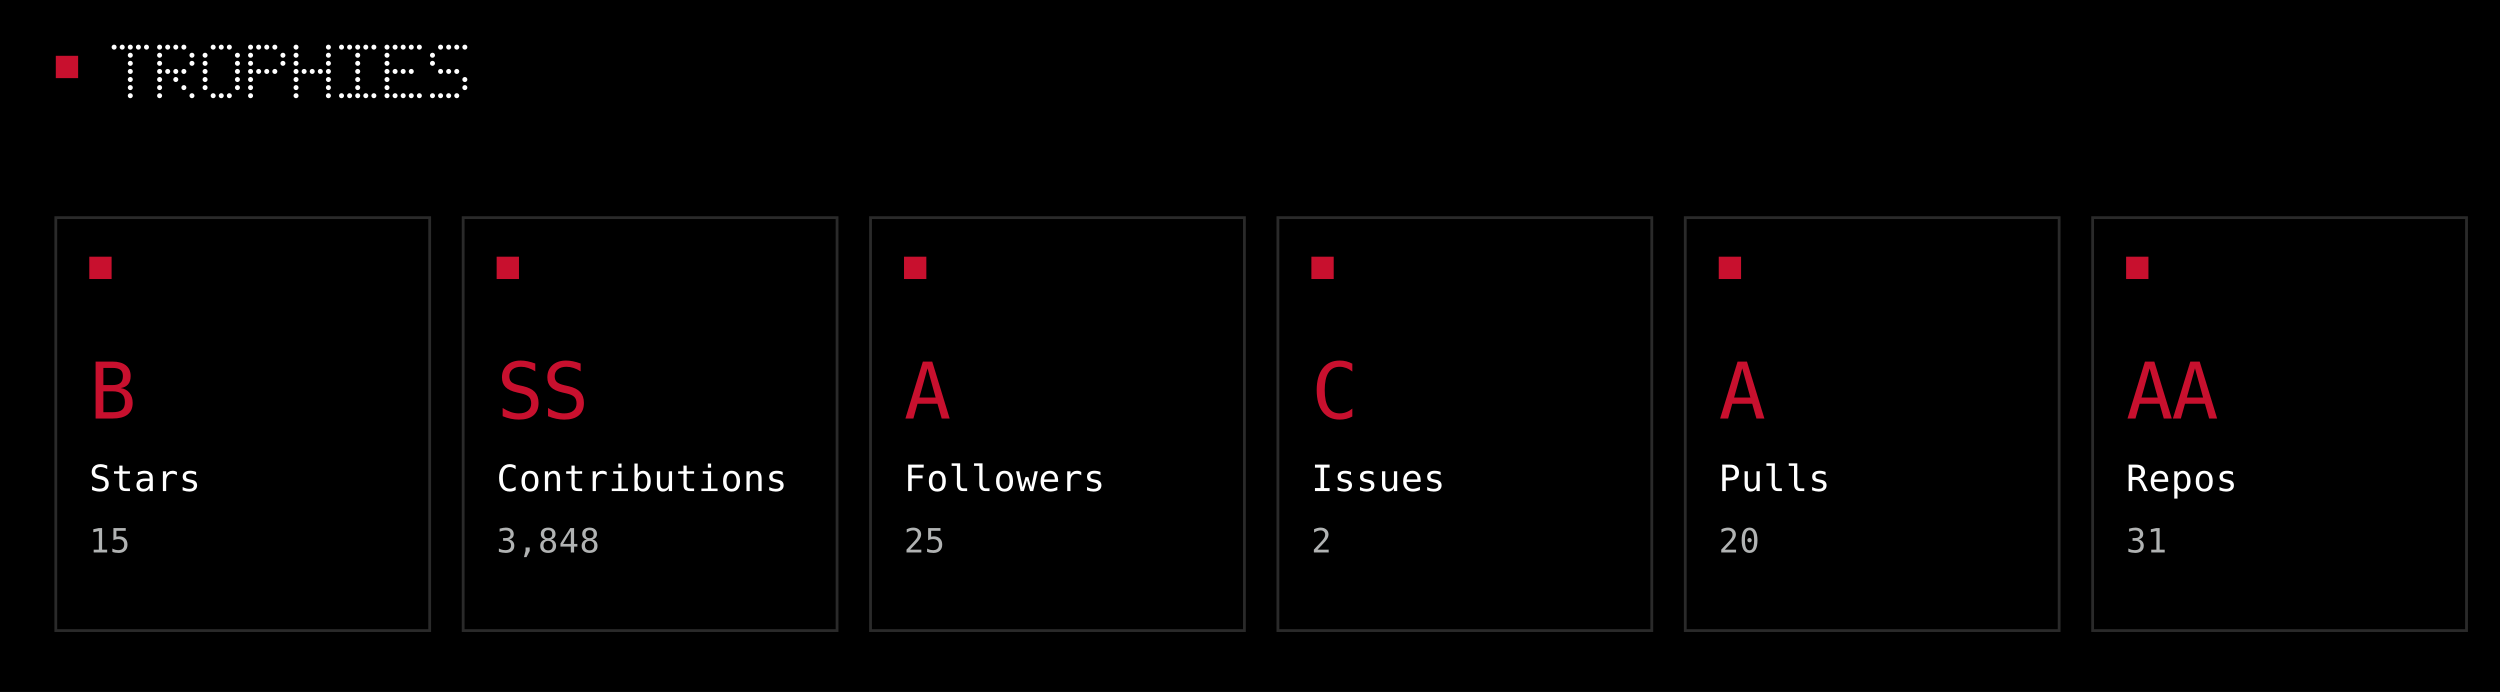
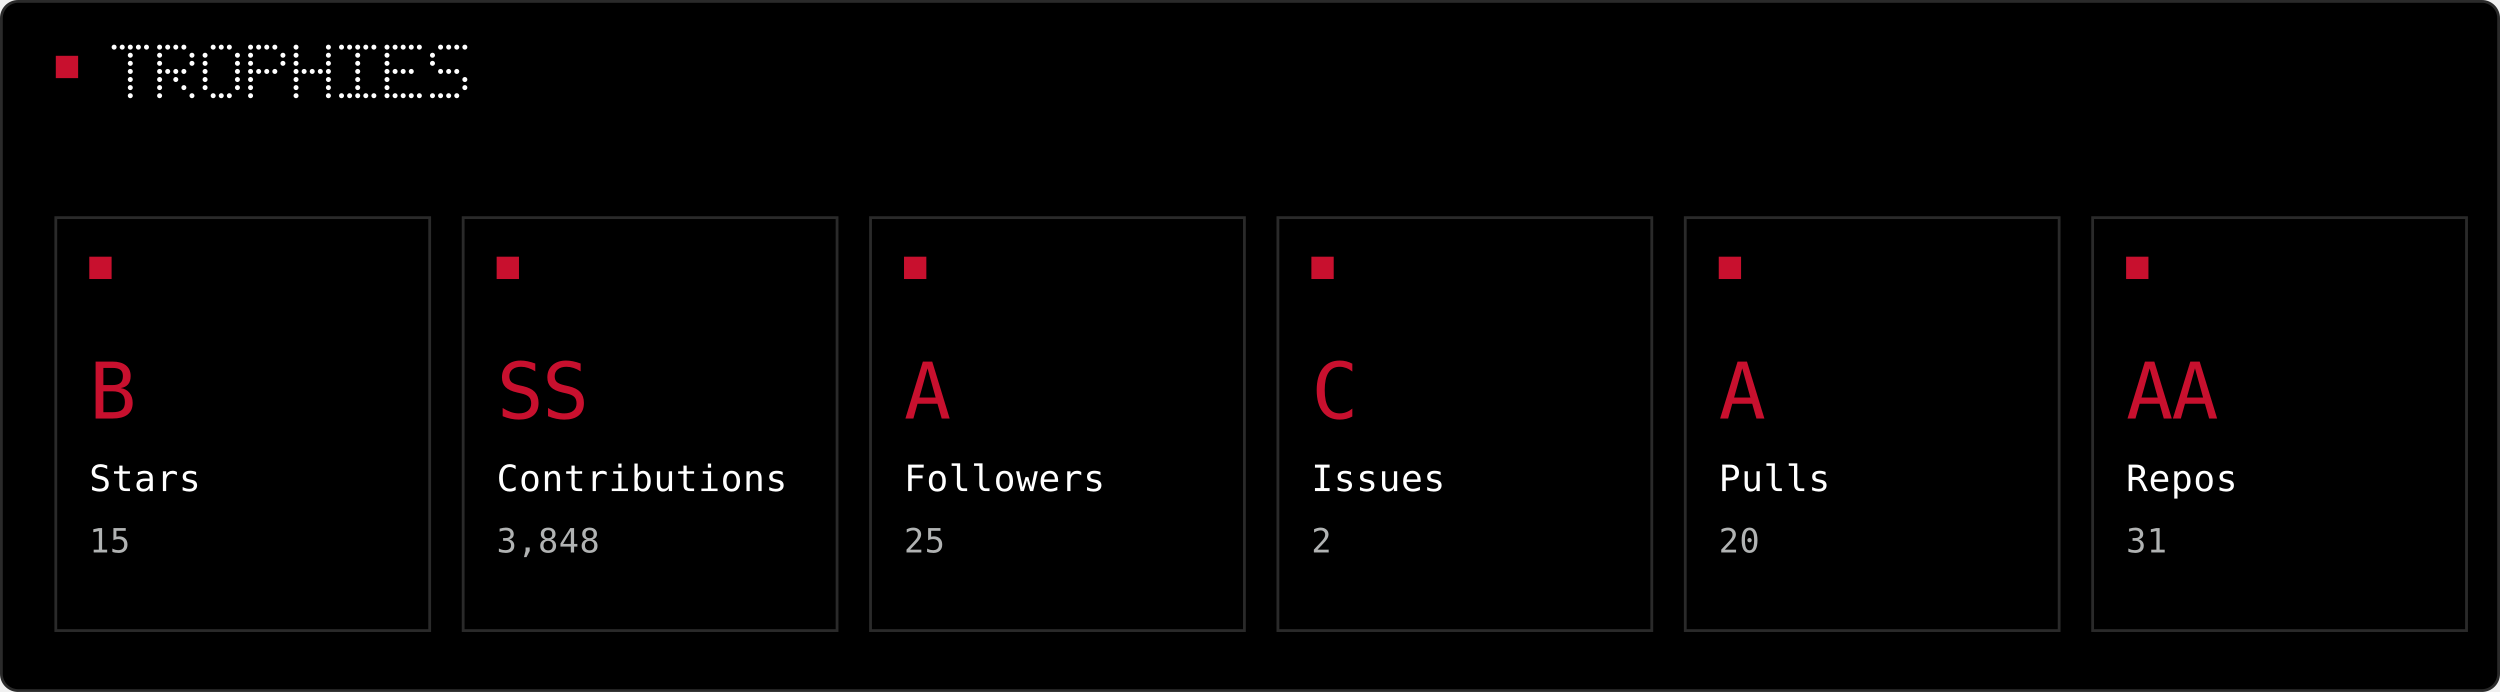
<svg xmlns="http://www.w3.org/2000/svg" width="896" height="248" viewBox="0 0 896 248" role="img">
-   <rect width="896" height="248" fill="#000000" />
+   <rect x="0.5" y="0.5" width="895" height="247" rx="6" fill="#000000" stroke="#2A2A2A" stroke-width="1" />
  <rect x="20" y="20" width="8" height="8" fill="#C8102E" />
  <circle cx="40.9" cy="16.9" r="0.90" fill="#FFFFFF" />
  <circle cx="43.8" cy="16.9" r="0.90" fill="#FFFFFF" />
  <circle cx="46.7" cy="16.9" r="0.90" fill="#FFFFFF" />
  <circle cx="49.6" cy="16.9" r="0.90" fill="#FFFFFF" />
  <circle cx="52.5" cy="16.9" r="0.90" fill="#FFFFFF" />
  <circle cx="46.7" cy="19.8" r="0.90" fill="#FFFFFF" />
  <circle cx="46.7" cy="22.7" r="0.90" fill="#FFFFFF" />
  <circle cx="46.7" cy="25.6" r="0.90" fill="#FFFFFF" />
  <circle cx="46.7" cy="28.5" r="0.90" fill="#FFFFFF" />
  <circle cx="46.7" cy="31.4" r="0.90" fill="#FFFFFF" />
  <circle cx="46.7" cy="34.3" r="0.90" fill="#FFFFFF" />
  <circle cx="57.2" cy="16.9" r="0.90" fill="#FFFFFF" />
  <circle cx="60.1" cy="16.9" r="0.90" fill="#FFFFFF" />
  <circle cx="63.0" cy="16.9" r="0.90" fill="#FFFFFF" />
  <circle cx="65.9" cy="16.9" r="0.90" fill="#FFFFFF" />
  <circle cx="57.2" cy="19.8" r="0.90" fill="#FFFFFF" />
  <circle cx="68.8" cy="19.8" r="0.90" fill="#FFFFFF" />
  <circle cx="57.2" cy="22.7" r="0.90" fill="#FFFFFF" />
  <circle cx="68.8" cy="22.7" r="0.90" fill="#FFFFFF" />
  <circle cx="57.2" cy="25.6" r="0.90" fill="#FFFFFF" />
  <circle cx="60.1" cy="25.6" r="0.90" fill="#FFFFFF" />
  <circle cx="63.0" cy="25.6" r="0.90" fill="#FFFFFF" />
  <circle cx="65.9" cy="25.6" r="0.90" fill="#FFFFFF" />
  <circle cx="57.2" cy="28.5" r="0.90" fill="#FFFFFF" />
  <circle cx="63.0" cy="28.5" r="0.90" fill="#FFFFFF" />
  <circle cx="57.2" cy="31.4" r="0.90" fill="#FFFFFF" />
  <circle cx="65.9" cy="31.4" r="0.90" fill="#FFFFFF" />
  <circle cx="57.2" cy="34.3" r="0.90" fill="#FFFFFF" />
  <circle cx="68.8" cy="34.3" r="0.90" fill="#FFFFFF" />
  <circle cx="76.4" cy="16.9" r="0.90" fill="#FFFFFF" />
  <circle cx="79.3" cy="16.9" r="0.90" fill="#FFFFFF" />
  <circle cx="82.2" cy="16.9" r="0.90" fill="#FFFFFF" />
  <circle cx="73.5" cy="19.8" r="0.90" fill="#FFFFFF" />
  <circle cx="85.1" cy="19.8" r="0.90" fill="#FFFFFF" />
  <circle cx="73.5" cy="22.7" r="0.90" fill="#FFFFFF" />
  <circle cx="85.1" cy="22.7" r="0.90" fill="#FFFFFF" />
  <circle cx="73.5" cy="25.6" r="0.90" fill="#FFFFFF" />
  <circle cx="85.1" cy="25.6" r="0.90" fill="#FFFFFF" />
  <circle cx="73.5" cy="28.5" r="0.90" fill="#FFFFFF" />
  <circle cx="85.1" cy="28.5" r="0.90" fill="#FFFFFF" />
  <circle cx="73.5" cy="31.4" r="0.90" fill="#FFFFFF" />
  <circle cx="85.1" cy="31.4" r="0.90" fill="#FFFFFF" />
  <circle cx="76.4" cy="34.3" r="0.90" fill="#FFFFFF" />
  <circle cx="79.3" cy="34.3" r="0.90" fill="#FFFFFF" />
  <circle cx="82.2" cy="34.3" r="0.90" fill="#FFFFFF" />
  <circle cx="89.8" cy="16.9" r="0.90" fill="#FFFFFF" />
  <circle cx="92.7" cy="16.9" r="0.90" fill="#FFFFFF" />
  <circle cx="95.6" cy="16.9" r="0.90" fill="#FFFFFF" />
  <circle cx="98.5" cy="16.9" r="0.90" fill="#FFFFFF" />
  <circle cx="89.8" cy="19.8" r="0.90" fill="#FFFFFF" />
  <circle cx="101.4" cy="19.8" r="0.90" fill="#FFFFFF" />
  <circle cx="89.8" cy="22.7" r="0.90" fill="#FFFFFF" />
  <circle cx="101.4" cy="22.7" r="0.90" fill="#FFFFFF" />
  <circle cx="89.8" cy="25.6" r="0.90" fill="#FFFFFF" />
  <circle cx="92.7" cy="25.6" r="0.90" fill="#FFFFFF" />
  <circle cx="95.6" cy="25.6" r="0.90" fill="#FFFFFF" />
  <circle cx="98.5" cy="25.6" r="0.90" fill="#FFFFFF" />
  <circle cx="89.8" cy="28.5" r="0.90" fill="#FFFFFF" />
  <circle cx="89.8" cy="31.4" r="0.90" fill="#FFFFFF" />
  <circle cx="89.8" cy="34.3" r="0.90" fill="#FFFFFF" />
  <circle cx="106.1" cy="16.9" r="0.90" fill="#FFFFFF" />
  <circle cx="117.7" cy="16.9" r="0.90" fill="#FFFFFF" />
  <circle cx="106.1" cy="19.8" r="0.90" fill="#FFFFFF" />
  <circle cx="117.7" cy="19.8" r="0.90" fill="#FFFFFF" />
  <circle cx="106.1" cy="22.7" r="0.90" fill="#FFFFFF" />
  <circle cx="117.7" cy="22.7" r="0.90" fill="#FFFFFF" />
  <circle cx="106.1" cy="25.6" r="0.90" fill="#FFFFFF" />
  <circle cx="109.0" cy="25.6" r="0.90" fill="#FFFFFF" />
  <circle cx="111.9" cy="25.6" r="0.90" fill="#FFFFFF" />
  <circle cx="114.8" cy="25.6" r="0.90" fill="#FFFFFF" />
  <circle cx="117.7" cy="25.6" r="0.90" fill="#FFFFFF" />
  <circle cx="106.1" cy="28.5" r="0.90" fill="#FFFFFF" />
  <circle cx="117.7" cy="28.5" r="0.90" fill="#FFFFFF" />
  <circle cx="106.1" cy="31.4" r="0.90" fill="#FFFFFF" />
  <circle cx="117.7" cy="31.4" r="0.90" fill="#FFFFFF" />
  <circle cx="106.1" cy="34.3" r="0.90" fill="#FFFFFF" />
  <circle cx="117.7" cy="34.3" r="0.90" fill="#FFFFFF" />
  <circle cx="122.4" cy="16.9" r="0.90" fill="#FFFFFF" />
  <circle cx="125.3" cy="16.9" r="0.90" fill="#FFFFFF" />
  <circle cx="128.2" cy="16.9" r="0.90" fill="#FFFFFF" />
  <circle cx="131.1" cy="16.9" r="0.90" fill="#FFFFFF" />
  <circle cx="134.0" cy="16.9" r="0.90" fill="#FFFFFF" />
  <circle cx="128.2" cy="19.8" r="0.90" fill="#FFFFFF" />
  <circle cx="128.2" cy="22.7" r="0.90" fill="#FFFFFF" />
  <circle cx="128.2" cy="25.6" r="0.90" fill="#FFFFFF" />
  <circle cx="128.2" cy="28.5" r="0.90" fill="#FFFFFF" />
  <circle cx="128.2" cy="31.4" r="0.90" fill="#FFFFFF" />
  <circle cx="122.4" cy="34.3" r="0.90" fill="#FFFFFF" />
  <circle cx="125.3" cy="34.3" r="0.90" fill="#FFFFFF" />
  <circle cx="128.2" cy="34.3" r="0.90" fill="#FFFFFF" />
  <circle cx="131.1" cy="34.3" r="0.90" fill="#FFFFFF" />
  <circle cx="134.0" cy="34.3" r="0.90" fill="#FFFFFF" />
  <circle cx="138.7" cy="16.9" r="0.90" fill="#FFFFFF" />
  <circle cx="141.6" cy="16.9" r="0.90" fill="#FFFFFF" />
  <circle cx="144.5" cy="16.9" r="0.90" fill="#FFFFFF" />
  <circle cx="147.4" cy="16.9" r="0.90" fill="#FFFFFF" />
  <circle cx="150.3" cy="16.9" r="0.90" fill="#FFFFFF" />
  <circle cx="138.7" cy="19.8" r="0.90" fill="#FFFFFF" />
  <circle cx="138.7" cy="22.7" r="0.90" fill="#FFFFFF" />
  <circle cx="138.7" cy="25.6" r="0.90" fill="#FFFFFF" />
  <circle cx="141.6" cy="25.6" r="0.90" fill="#FFFFFF" />
  <circle cx="144.5" cy="25.6" r="0.90" fill="#FFFFFF" />
  <circle cx="147.4" cy="25.6" r="0.90" fill="#FFFFFF" />
  <circle cx="138.7" cy="28.5" r="0.90" fill="#FFFFFF" />
  <circle cx="138.7" cy="31.4" r="0.90" fill="#FFFFFF" />
  <circle cx="138.7" cy="34.3" r="0.90" fill="#FFFFFF" />
  <circle cx="141.6" cy="34.3" r="0.90" fill="#FFFFFF" />
  <circle cx="144.5" cy="34.3" r="0.90" fill="#FFFFFF" />
  <circle cx="147.4" cy="34.3" r="0.90" fill="#FFFFFF" />
  <circle cx="150.3" cy="34.3" r="0.90" fill="#FFFFFF" />
  <circle cx="157.9" cy="16.9" r="0.90" fill="#FFFFFF" />
  <circle cx="160.8" cy="16.9" r="0.90" fill="#FFFFFF" />
  <circle cx="163.7" cy="16.9" r="0.90" fill="#FFFFFF" />
  <circle cx="166.6" cy="16.9" r="0.90" fill="#FFFFFF" />
  <circle cx="155.0" cy="19.8" r="0.90" fill="#FFFFFF" />
  <circle cx="155.0" cy="22.7" r="0.90" fill="#FFFFFF" />
  <circle cx="157.9" cy="25.6" r="0.90" fill="#FFFFFF" />
  <circle cx="160.8" cy="25.6" r="0.90" fill="#FFFFFF" />
  <circle cx="163.7" cy="25.6" r="0.90" fill="#FFFFFF" />
  <circle cx="166.6" cy="28.5" r="0.90" fill="#FFFFFF" />
  <circle cx="166.6" cy="31.4" r="0.90" fill="#FFFFFF" />
  <circle cx="155.0" cy="34.3" r="0.90" fill="#FFFFFF" />
  <circle cx="157.9" cy="34.3" r="0.90" fill="#FFFFFF" />
  <circle cx="160.8" cy="34.3" r="0.90" fill="#FFFFFF" />
  <circle cx="163.7" cy="34.3" r="0.90" fill="#FFFFFF" />
  <rect x="20" y="78" width="134" height="148" fill="none" stroke="#2A2A2A" />
  <rect x="32" y="92" width="8" height="8" fill="#C8102E" />
  <text x="32" y="150" fill="#C8102E" font-family="ui-monospace, Geist Mono, monospace" font-size="28" letter-spacing="-0.6" dominant-baseline="auto">B</text>
  <text x="32" y="176" fill="#FFFFFF" font-family="ui-monospace, Geist Mono, monospace" font-size="13" letter-spacing="0.2" dominant-baseline="auto">Stars</text>
  <text x="32" y="198" fill="#B1B3B3" font-family="ui-monospace, Geist Mono, monospace" font-size="12" letter-spacing="0.2" dominant-baseline="auto">15</text>
  <rect x="166" y="78" width="134" height="148" fill="none" stroke="#2A2A2A" />
  <rect x="178" y="92" width="8" height="8" fill="#C8102E" />
  <text x="178" y="150" fill="#C8102E" font-family="ui-monospace, Geist Mono, monospace" font-size="28" letter-spacing="-0.6" dominant-baseline="auto">SS</text>
  <text x="178" y="176" fill="#FFFFFF" font-family="ui-monospace, Geist Mono, monospace" font-size="13" letter-spacing="0.2" dominant-baseline="auto">Contributions</text>
  <text x="178" y="198" fill="#B1B3B3" font-family="ui-monospace, Geist Mono, monospace" font-size="12" letter-spacing="0.2" dominant-baseline="auto">3,848</text>
  <rect x="312" y="78" width="134" height="148" fill="none" stroke="#2A2A2A" />
  <rect x="324" y="92" width="8" height="8" fill="#C8102E" />
  <text x="324" y="150" fill="#C8102E" font-family="ui-monospace, Geist Mono, monospace" font-size="28" letter-spacing="-0.6" dominant-baseline="auto">A</text>
  <text x="324" y="176" fill="#FFFFFF" font-family="ui-monospace, Geist Mono, monospace" font-size="13" letter-spacing="0.2" dominant-baseline="auto">Followers</text>
  <text x="324" y="198" fill="#B1B3B3" font-family="ui-monospace, Geist Mono, monospace" font-size="12" letter-spacing="0.2" dominant-baseline="auto">25</text>
  <rect x="458" y="78" width="134" height="148" fill="none" stroke="#2A2A2A" />
  <rect x="470" y="92" width="8" height="8" fill="#C8102E" />
  <text x="470" y="150" fill="#C8102E" font-family="ui-monospace, Geist Mono, monospace" font-size="28" letter-spacing="-0.6" dominant-baseline="auto">C</text>
  <text x="470" y="176" fill="#FFFFFF" font-family="ui-monospace, Geist Mono, monospace" font-size="13" letter-spacing="0.2" dominant-baseline="auto">Issues</text>
  <text x="470" y="198" fill="#B1B3B3" font-family="ui-monospace, Geist Mono, monospace" font-size="12" letter-spacing="0.2" dominant-baseline="auto">2</text>
  <rect x="604" y="78" width="134" height="148" fill="none" stroke="#2A2A2A" />
  <rect x="616" y="92" width="8" height="8" fill="#C8102E" />
  <text x="616" y="150" fill="#C8102E" font-family="ui-monospace, Geist Mono, monospace" font-size="28" letter-spacing="-0.6" dominant-baseline="auto">A</text>
  <text x="616" y="176" fill="#FFFFFF" font-family="ui-monospace, Geist Mono, monospace" font-size="13" letter-spacing="0.2" dominant-baseline="auto">Pulls</text>
  <text x="616" y="198" fill="#B1B3B3" font-family="ui-monospace, Geist Mono, monospace" font-size="12" letter-spacing="0.2" dominant-baseline="auto">20</text>
  <rect x="750" y="78" width="134" height="148" fill="none" stroke="#2A2A2A" />
  <rect x="762" y="92" width="8" height="8" fill="#C8102E" />
  <text x="762" y="150" fill="#C8102E" font-family="ui-monospace, Geist Mono, monospace" font-size="28" letter-spacing="-0.6" dominant-baseline="auto">AA</text>
  <text x="762" y="176" fill="#FFFFFF" font-family="ui-monospace, Geist Mono, monospace" font-size="13" letter-spacing="0.2" dominant-baseline="auto">Repos</text>
  <text x="762" y="198" fill="#B1B3B3" font-family="ui-monospace, Geist Mono, monospace" font-size="12" letter-spacing="0.2" dominant-baseline="auto">31</text>
</svg>
